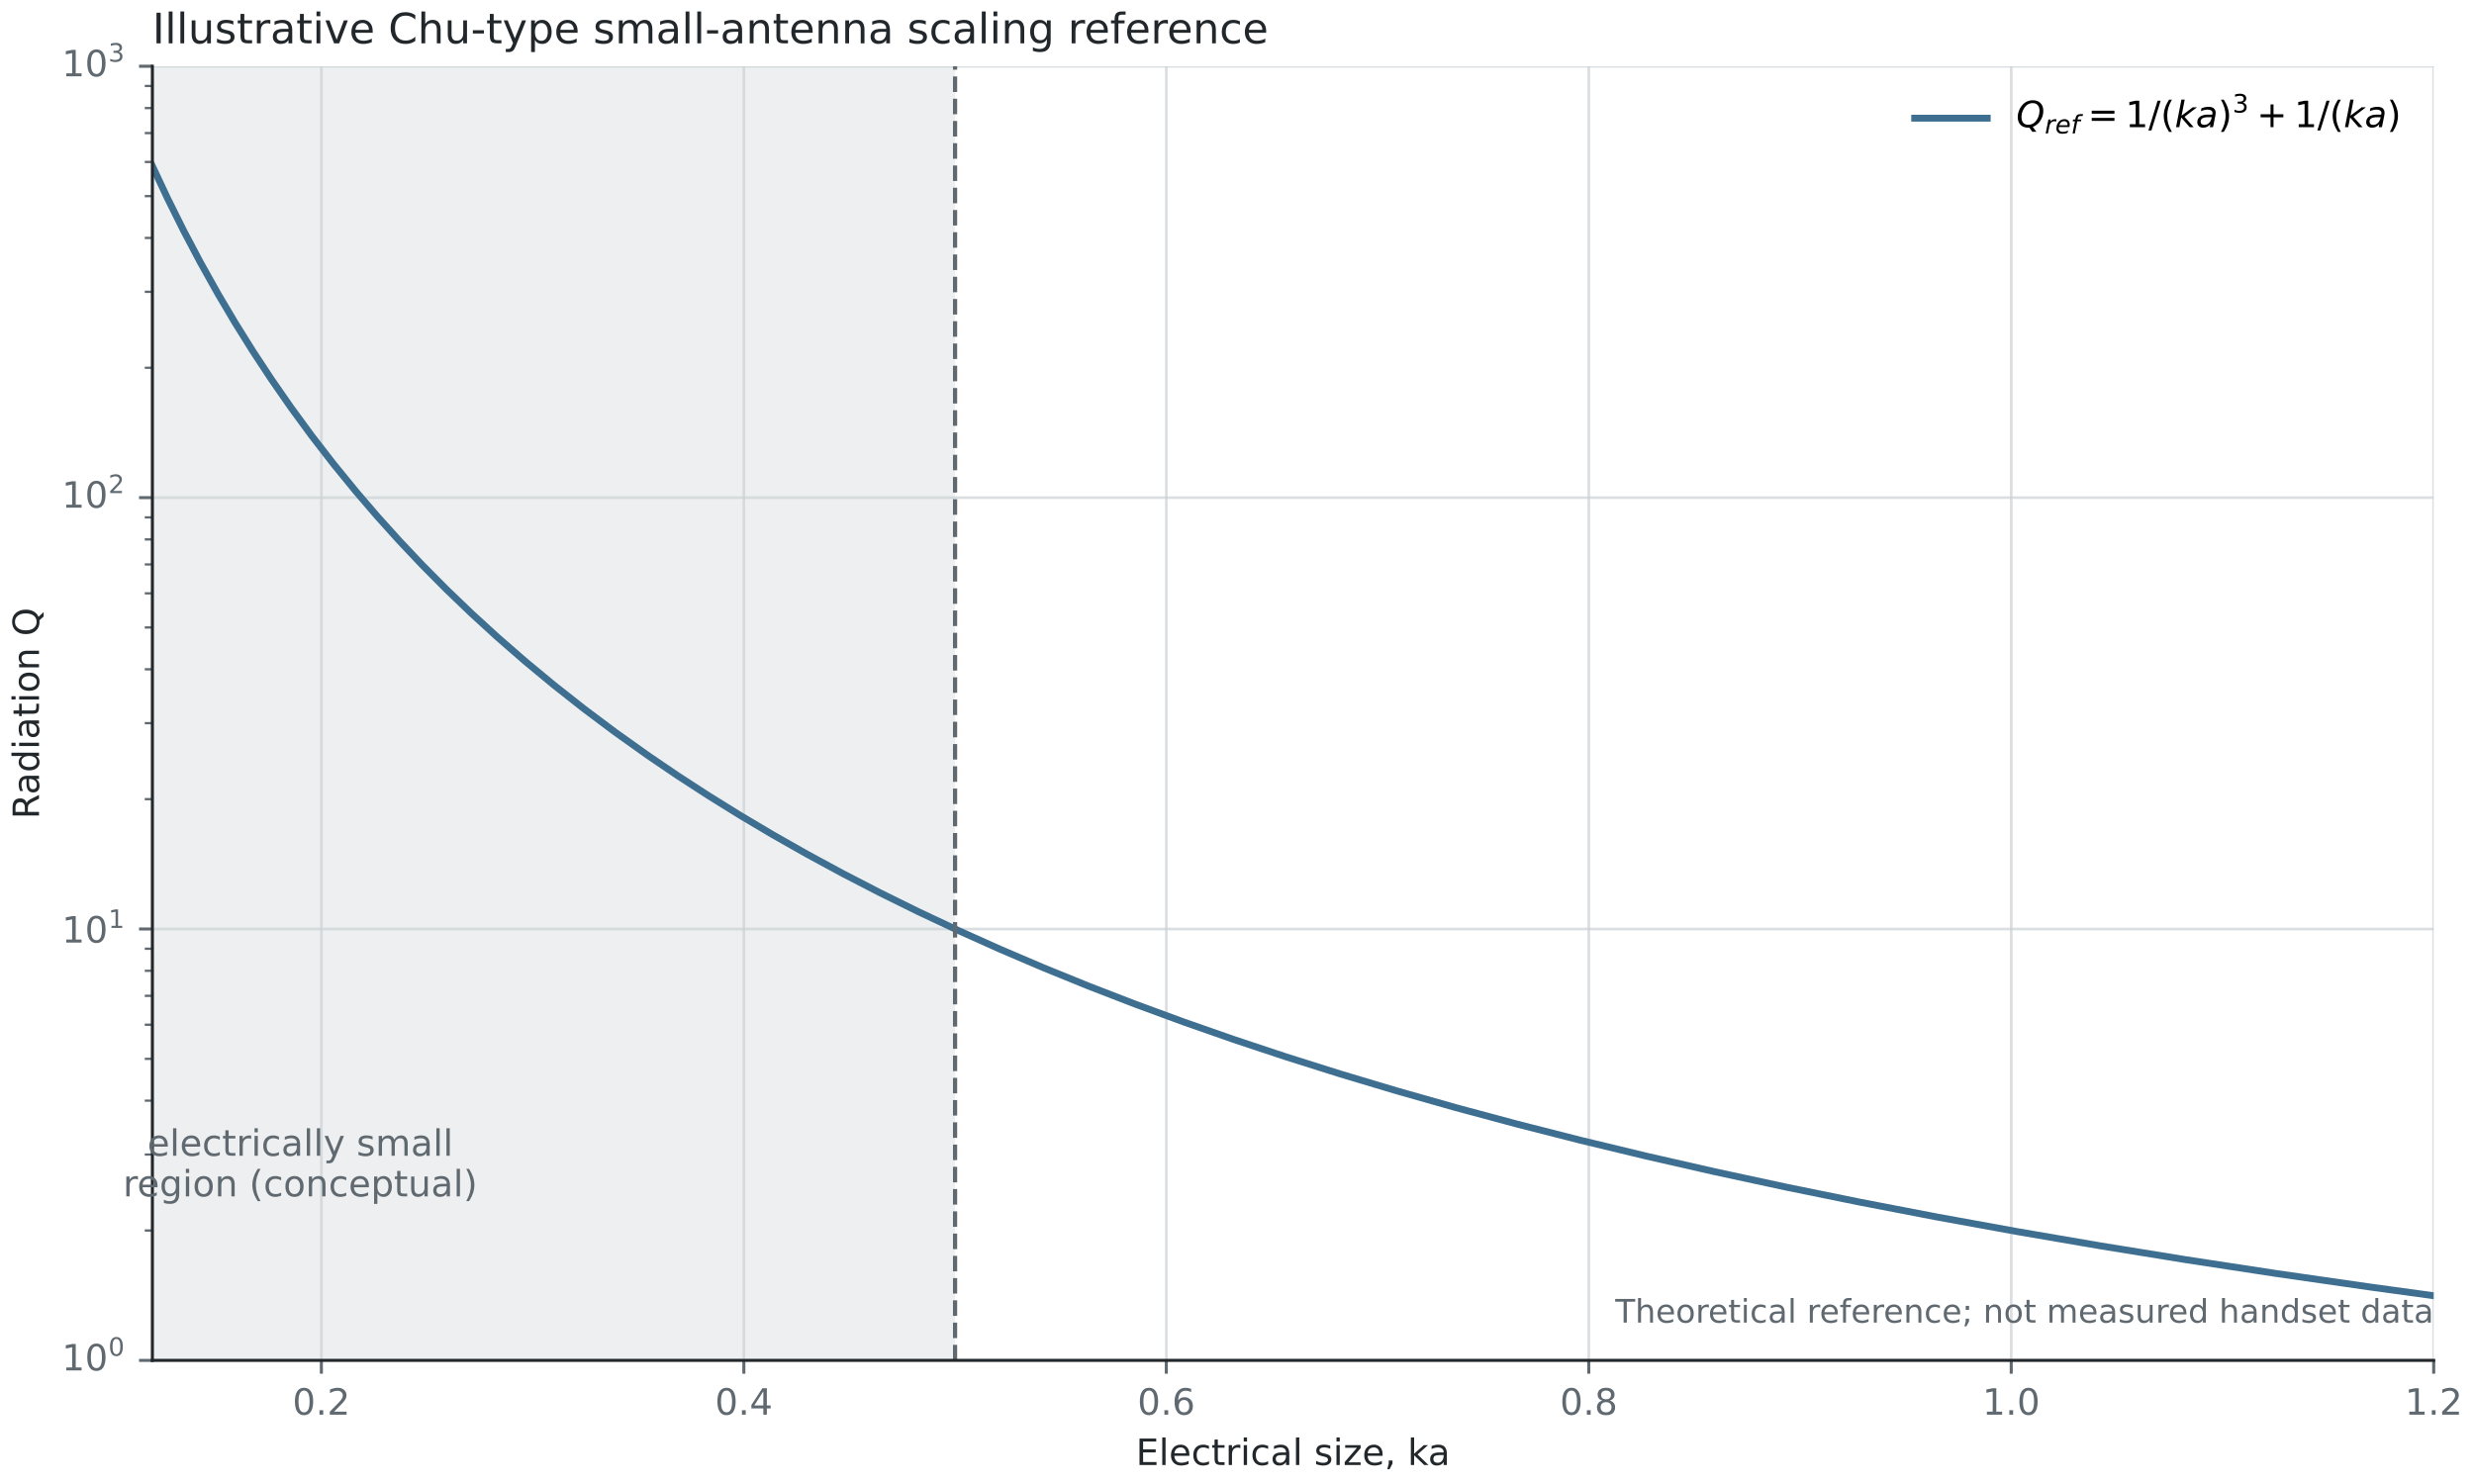
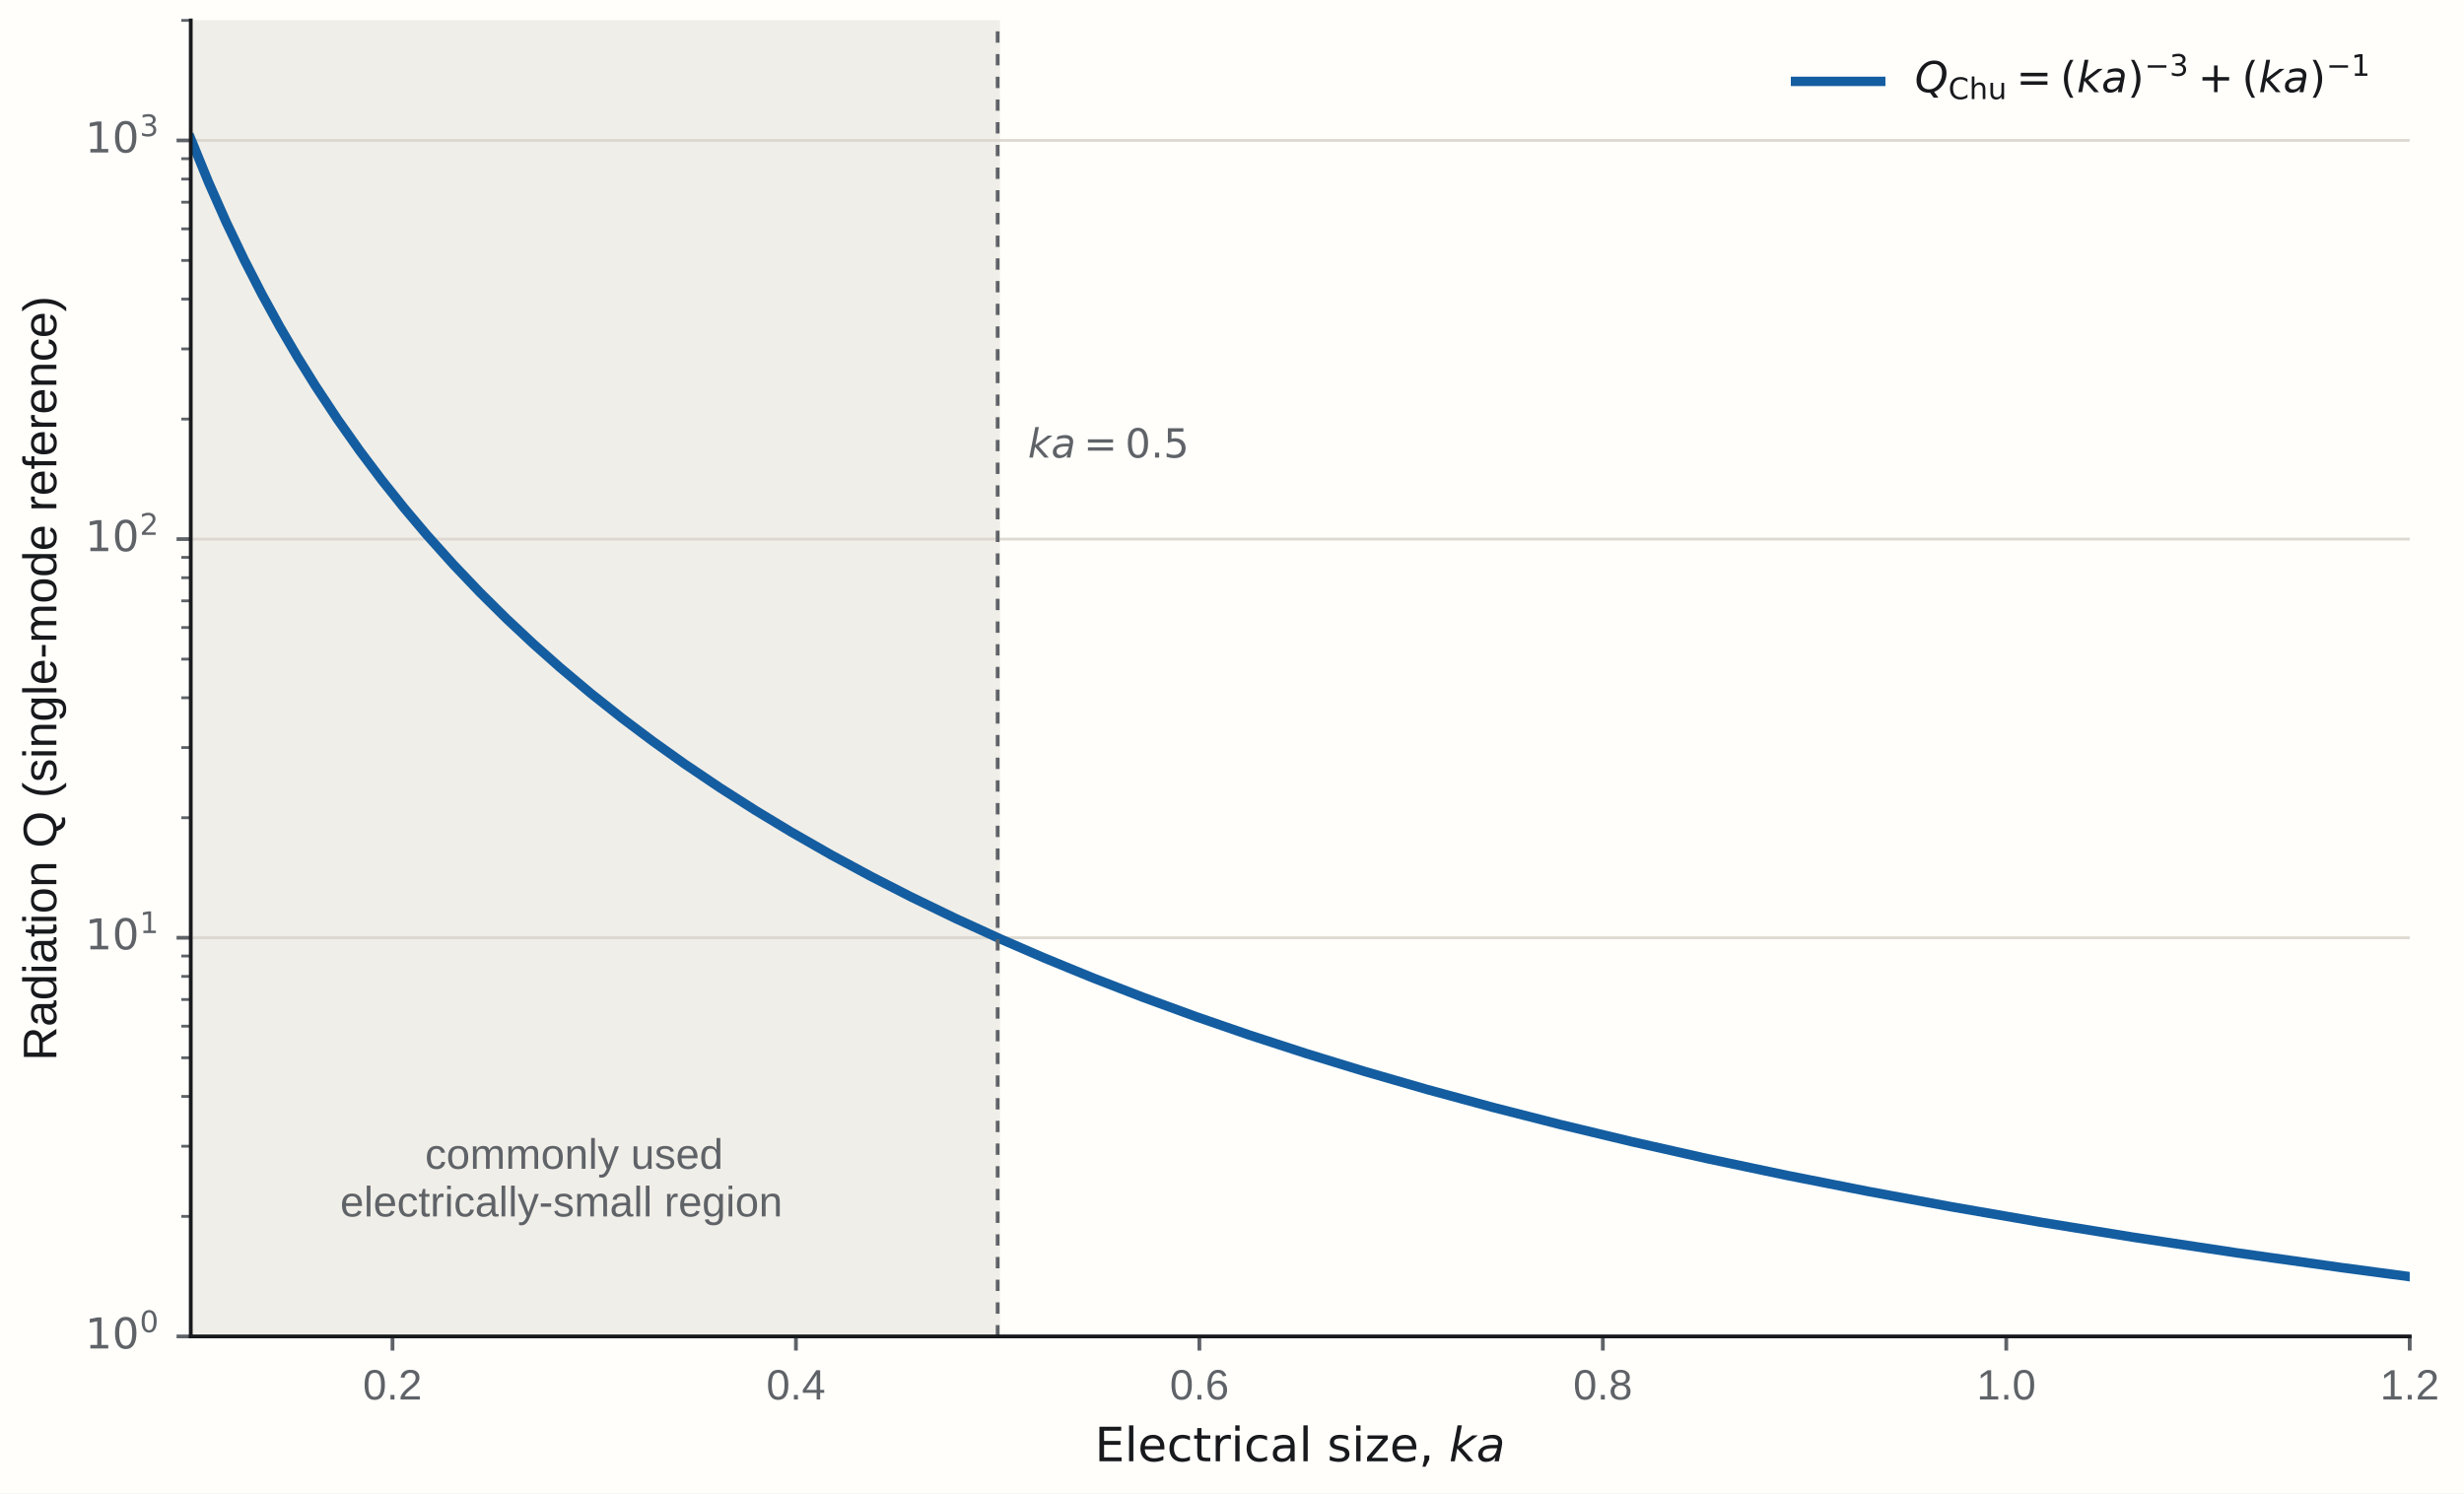
- <svg xmlns="http://www.w3.org/2000/svg" xmlns:xlink="http://www.w3.org/1999/xlink" width="648pt" height="388.8pt" viewBox="0 0 648 388.8" version="1.1">
+ <svg xmlns="http://www.w3.org/2000/svg" xmlns:xlink="http://www.w3.org/1999/xlink" width="521.04pt" height="315.84pt" viewBox="0 0 521.04 315.84" version="1.1">
  <defs>
    <style type="text/css">*{stroke-linejoin: round; stroke-linecap: butt}</style>
  </defs>
  <g id="figure_1">
    <g id="patch_1">
-       <path d="M 0 388.8 L 648 388.8 L 648 0 L 0 0 z " style="fill: #ffffff" />
+       <path d="M 0 315.84  L 521.04 315.84  L 521.04 0  L 0 0  z " style="fill: #fffefb" />
    </g>
    <g id="axes_1">
      <g id="patch_2">
-         <path d="M 39.914 356.411 L 637.446 356.411 L 637.446 17.359 L 39.914 17.359 z " style="fill: #ffffff" />
+         <path d="M 40.338 282.631  L 509.563 282.631  L 509.563 4.32  L 40.338 4.32  z " style="fill: #fffefb" />
+       </g>
+       <g id="patch_3">
+         <path d="M 40.338 282.631  L 210.965 282.631  L 210.965 4.32  L 40.338 4.32  z " clip-path="url(#pd4d4a29320)" style="fill: #f0eee8; stroke: #f0eee8; stroke-linejoin: miter" />
      </g>
      <g id="matplotlib.axis_1">
        <g id="xtick_1">
          <g id="line2d_1">
-             <path d="M 84.176 356.411 L 84.176 17.359 " clip-path="url(#p3c22c654cb)" style="fill: none; stroke: #cbd1d5; stroke-opacity: 0.7; stroke-width: 0.7; stroke-linecap: square" />
-           </g>
+             <defs>
+               <path id="mcc11df5e83" d="M 0 0  L 0 3  " style="stroke: #5f6368; stroke-width: 0.8" />
+             </defs>
+             <g>
+               <use xlink:href="#mcc11df5e83" x="82.995" y="282.631" style="fill: #5f6368; stroke: #5f6368; stroke-width: 0.8" />
+             </g>
+           </g>
+           <g id="text_1">
+             <text style="font-size: 9px; font-family: 'Liberation Sans'; text-anchor: middle; fill: #5f6368" x="82.995" y="295.97" transform="rotate(-0 82.99494 295.9697)">0.2</text>
+           </g>
+         </g>
+         <g id="xtick_2">
          <g id="line2d_2">
-             <defs>
-               <path id="ma0df7c5a9a" d="M 0 0 L 0 3.5 " style="stroke: #606970; stroke-width: 0.8" />
-             </defs>
-             <g>
-               <use xlink:href="#ma0df7c5a9a" x="84.176" y="356.411" style="fill: #606970; stroke: #606970; stroke-width: 0.8" />
-             </g>
-           </g>
-           <g id="text_1">
-             <text style="font-size: 9.5px; font-family: 'DejaVu Sans'; text-anchor: middle; fill: #606970" x="84.176" y="370.63" transform="rotate(-0 84.17604 370.6298)">0.2</text>
-           </g>
-         </g>
-         <g id="xtick_2">
+             <g>
+               <use xlink:href="#mcc11df5e83" x="168.309" y="282.631" style="fill: #5f6368; stroke: #5f6368; stroke-width: 0.8" />
+             </g>
+           </g>
+           <g id="text_2">
+             <text style="font-size: 9px; font-family: 'Liberation Sans'; text-anchor: middle; fill: #5f6368" x="168.309" y="295.97" transform="rotate(-0 168.3086 295.9697)">0.4</text>
+           </g>
+         </g>
+         <g id="xtick_3">
          <g id="line2d_3">
-             <path d="M 194.83 356.411 L 194.83 17.359 " clip-path="url(#p3c22c654cb)" style="fill: none; stroke: #cbd1d5; stroke-opacity: 0.7; stroke-width: 0.7; stroke-linecap: square" />
-           </g>
+             <g>
+               <use xlink:href="#mcc11df5e83" x="253.622" y="282.631" style="fill: #5f6368; stroke: #5f6368; stroke-width: 0.8" />
+             </g>
+           </g>
+           <g id="text_3">
+             <text style="font-size: 9px; font-family: 'Liberation Sans'; text-anchor: middle; fill: #5f6368" x="253.622" y="295.97" transform="rotate(-0 253.6222 295.9697)">0.6</text>
+           </g>
+         </g>
+         <g id="xtick_4">
          <g id="line2d_4">
            <g>
-               <use xlink:href="#ma0df7c5a9a" x="194.83" y="356.411" style="fill: #606970; stroke: #606970; stroke-width: 0.8" />
-             </g>
-           </g>
-           <g id="text_2">
-             <text style="font-size: 9.5px; font-family: 'DejaVu Sans'; text-anchor: middle; fill: #606970" x="194.83" y="370.63" transform="rotate(-0 194.83 370.6298)">0.4</text>
-           </g>
-         </g>
-         <g id="xtick_3">
+               <use xlink:href="#mcc11df5e83" x="338.936" y="282.631" style="fill: #5f6368; stroke: #5f6368; stroke-width: 0.8" />
+             </g>
+           </g>
+           <g id="text_4">
+             <text style="font-size: 9px; font-family: 'Liberation Sans'; text-anchor: middle; fill: #5f6368" x="338.936" y="295.97" transform="rotate(-0 338.9358 295.9697)">0.8</text>
+           </g>
+         </g>
+         <g id="xtick_5">
          <g id="line2d_5">
-             <path d="M 305.484 356.411 L 305.484 17.359 " clip-path="url(#p3c22c654cb)" style="fill: none; stroke: #cbd1d5; stroke-opacity: 0.7; stroke-width: 0.7; stroke-linecap: square" />
-           </g>
+             <g>
+               <use xlink:href="#mcc11df5e83" x="424.249" y="282.631" style="fill: #5f6368; stroke: #5f6368; stroke-width: 0.8" />
+             </g>
+           </g>
+           <g id="text_5">
+             <text style="font-size: 9px; font-family: 'Liberation Sans'; text-anchor: middle; fill: #5f6368" x="424.249" y="295.97" transform="rotate(-0 424.2495 295.9697)">1.0</text>
+           </g>
+         </g>
+         <g id="xtick_6">
          <g id="line2d_6">
            <g>
-               <use xlink:href="#ma0df7c5a9a" x="305.484" y="356.411" style="fill: #606970; stroke: #606970; stroke-width: 0.8" />
-             </g>
-           </g>
-           <g id="text_3">
-             <text style="font-size: 9.5px; font-family: 'DejaVu Sans'; text-anchor: middle; fill: #606970" x="305.484" y="370.63" transform="rotate(-0 305.4839 370.6298)">0.6</text>
-           </g>
-         </g>
-         <g id="xtick_4">
-           <g id="line2d_7">
-             <path d="M 416.138 356.411 L 416.138 17.359 " clip-path="url(#p3c22c654cb)" style="fill: none; stroke: #cbd1d5; stroke-opacity: 0.7; stroke-width: 0.7; stroke-linecap: square" />
-           </g>
-           <g id="line2d_8">
-             <g>
-               <use xlink:href="#ma0df7c5a9a" x="416.138" y="356.411" style="fill: #606970; stroke: #606970; stroke-width: 0.8" />
-             </g>
-           </g>
-           <g id="text_4">
-             <text style="font-size: 9.5px; font-family: 'DejaVu Sans'; text-anchor: middle; fill: #606970" x="416.138" y="370.63" transform="rotate(-0 416.1379 370.6298)">0.8</text>
-           </g>
-         </g>
-         <g id="xtick_5">
-           <g id="line2d_9">
-             <path d="M 526.792 356.411 L 526.792 17.359 " clip-path="url(#p3c22c654cb)" style="fill: none; stroke: #cbd1d5; stroke-opacity: 0.7; stroke-width: 0.7; stroke-linecap: square" />
-           </g>
-           <g id="line2d_10">
-             <g>
-               <use xlink:href="#ma0df7c5a9a" x="526.792" y="356.411" style="fill: #606970; stroke: #606970; stroke-width: 0.8" />
-             </g>
-           </g>
-           <g id="text_5">
-             <text style="font-size: 9.5px; font-family: 'DejaVu Sans'; text-anchor: middle; fill: #606970" x="526.792" y="370.63" transform="rotate(-0 526.7918 370.6298)">1.0</text>
-           </g>
-         </g>
-         <g id="xtick_6">
-           <g id="line2d_11">
-             <path d="M 637.446 356.411 L 637.446 17.359 " clip-path="url(#p3c22c654cb)" style="fill: none; stroke: #cbd1d5; stroke-opacity: 0.7; stroke-width: 0.7; stroke-linecap: square" />
-           </g>
-           <g id="line2d_12">
-             <g>
-               <use xlink:href="#ma0df7c5a9a" x="637.446" y="356.411" style="fill: #606970; stroke: #606970; stroke-width: 0.8" />
+               <use xlink:href="#mcc11df5e83" x="509.563" y="282.631" style="fill: #5f6368; stroke: #5f6368; stroke-width: 0.8" />
            </g>
          </g>
          <g id="text_6">
-             <text style="font-size: 9.5px; font-family: 'DejaVu Sans'; text-anchor: middle; fill: #606970" x="637.446" y="370.63" transform="rotate(-0 637.4458 370.6298)">1.2</text>
+             <text style="font-size: 9px; font-family: 'Liberation Sans'; text-anchor: middle; fill: #5f6368" x="509.563" y="295.97" transform="rotate(-0 509.5631 295.9697)">1.2</text>
          </g>
        </g>
        <g id="text_7">
-           <text style="font-size: 9.5px; font-family: 'DejaVu Sans'; text-anchor: middle; fill: #22272b" x="338.68" y="383.824" transform="rotate(-0 338.6801 383.8241)">Electrical size, ka</text>
+           <g style="fill: #17191c" transform="translate(231.5006 309.4398)">
+             <text>
+               <tspan x="0" y="-0.406" style="font-size: 10px; font-family: 'DejaVu Sans'; fill: #17191c">E</tspan>
+               <tspan x="6.318" y="-0.406" style="font-size: 10px; font-family: 'DejaVu Sans'; fill: #17191c">l</tspan>
+               <tspan x="9.097" y="-0.406" style="font-size: 10px; font-family: 'DejaVu Sans'; fill: #17191c">e</tspan>
+               <tspan x="15.249" y="-0.406" style="font-size: 10px; font-family: 'DejaVu Sans'; fill: #17191c">c</tspan>
+               <tspan x="20.747" y="-0.406" style="font-size: 10px; font-family: 'DejaVu Sans'; fill: #17191c">t</tspan>
+               <tspan x="24.668" y="-0.406" style="font-size: 10px; font-family: 'DejaVu Sans'; fill: #17191c">r</tspan>
+               <tspan x="28.779" y="-0.406" style="font-size: 10px; font-family: 'DejaVu Sans'; fill: #17191c">i</tspan>
+               <tspan x="31.558" y="-0.406" style="font-size: 10px; font-family: 'DejaVu Sans'; fill: #17191c">c</tspan>
+               <tspan x="37.056" y="-0.406" style="font-size: 10px; font-family: 'DejaVu Sans'; fill: #17191c">a</tspan>
+               <tspan x="43.184" y="-0.406" style="font-size: 10px; font-family: 'DejaVu Sans'; fill: #17191c">l</tspan>
+               <tspan x="45.962" y="-0.406" style="font-size: 10px; font-family: 'DejaVu Sans'; fill: #17191c"> </tspan>
+               <tspan x="49.141" y="-0.406" style="font-size: 10px; font-family: 'DejaVu Sans'; fill: #17191c">s</tspan>
+               <tspan x="54.351" y="-0.406" style="font-size: 10px; font-family: 'DejaVu Sans'; fill: #17191c">i</tspan>
+               <tspan x="57.129" y="-0.406" style="font-size: 10px; font-family: 'DejaVu Sans'; fill: #17191c">z</tspan>
+               <tspan x="62.378" y="-0.406" style="font-size: 10px; font-family: 'DejaVu Sans'; fill: #17191c">e</tspan>
+               <tspan x="68.53" y="-0.406" style="font-size: 10px; font-family: 'DejaVu Sans'; fill: #17191c">,</tspan>
+               <tspan x="71.709" y="-0.406" style="font-size: 10px; font-family: 'DejaVu Sans'; fill: #17191c"> </tspan>
+               <tspan x="74.888" y="-0.406" style="font-style: oblique; font-size: 10px; font-family: 'DejaVu Sans'; fill: #17191c">k</tspan>
+               <tspan x="80.679" y="-0.406" style="font-style: oblique; font-size: 10px; font-family: 'DejaVu Sans'; fill: #17191c">a</tspan>
+             </text>
+           </g>
        </g>
      </g>
      <g id="matplotlib.axis_2">
        <g id="ytick_1">
+           <g id="line2d_7">
+             <path d="M 40.338 282.631  L 509.563 282.631  " clip-path="url(#pd4d4a29320)" style="fill: none; stroke: #d8d4cb; stroke-opacity: 0.85; stroke-width: 0.6; stroke-linecap: square" />
+           </g>
+           <g id="line2d_8">
+             <defs>
+               <path id="m51b1884e38" d="M 0 0  L -3 0  " style="stroke: #5f6368; stroke-width: 0.8" />
+             </defs>
+             <g>
+               <use xlink:href="#m51b1884e38" x="40.338" y="282.631" style="fill: #5f6368; stroke: #5f6368; stroke-width: 0.8" />
+             </g>
+           </g>
+           <g id="text_8">
+             <g style="fill: #5f6368" transform="translate(17.99813 286.0504)">
+               <text>
+                 <tspan x="0" y="-0.873" style="font-size: 9px; font-family: 'DejaVu Sans'; fill: #5f6368">1</tspan>
+                 <tspan x="5.726" y="-0.873" style="font-size: 9px; font-family: 'DejaVu Sans'; fill: #5f6368">0</tspan>
+                 <tspan x="11.538" y="-4.319" style="font-size: 6.3px; font-family: 'DejaVu Sans'; fill: #5f6368">0</tspan>
+               </text>
+             </g>
+           </g>
+         </g>
+         <g id="ytick_2">
+           <g id="line2d_9">
+             <path d="M 40.338 198.321  L 509.563 198.321  " clip-path="url(#pd4d4a29320)" style="fill: none; stroke: #d8d4cb; stroke-opacity: 0.85; stroke-width: 0.6; stroke-linecap: square" />
+           </g>
+           <g id="line2d_10">
+             <g>
+               <use xlink:href="#m51b1884e38" x="40.338" y="198.321" style="fill: #5f6368; stroke: #5f6368; stroke-width: 0.8" />
+             </g>
+           </g>
+           <g id="text_9">
+             <g style="fill: #5f6368" transform="translate(17.99813 201.74)">
+               <text>
+                 <tspan x="0" y="-0.961" style="font-size: 9px; font-family: 'DejaVu Sans'; fill: #5f6368">1</tspan>
+                 <tspan x="5.726" y="-0.961" style="font-size: 9px; font-family: 'DejaVu Sans'; fill: #5f6368">0</tspan>
+                 <tspan x="11.538" y="-4.406" style="font-size: 6.3px; font-family: 'DejaVu Sans'; fill: #5f6368">1</tspan>
+               </text>
+             </g>
+           </g>
+         </g>
+         <g id="ytick_3">
+           <g id="line2d_11">
+             <path d="M 40.338 114.01  L 509.563 114.01  " clip-path="url(#pd4d4a29320)" style="fill: none; stroke: #d8d4cb; stroke-opacity: 0.85; stroke-width: 0.6; stroke-linecap: square" />
+           </g>
+           <g id="line2d_12">
+             <g>
+               <use xlink:href="#m51b1884e38" x="40.338" y="114.01" style="fill: #5f6368; stroke: #5f6368; stroke-width: 0.8" />
+             </g>
+           </g>
+           <g id="text_10">
+             <g style="fill: #5f6368" transform="translate(17.99813 117.4296)">
+               <text>
+                 <tspan x="0" y="-0.873" style="font-size: 9px; font-family: 'DejaVu Sans'; fill: #5f6368">1</tspan>
+                 <tspan x="5.726" y="-0.873" style="font-size: 9px; font-family: 'DejaVu Sans'; fill: #5f6368">0</tspan>
+                 <tspan x="11.538" y="-4.319" style="font-size: 6.3px; font-family: 'DejaVu Sans'; fill: #5f6368">2</tspan>
+               </text>
+             </g>
+           </g>
+         </g>
+         <g id="ytick_4">
          <g id="line2d_13">
-             <path d="M 39.914 356.411 L 637.446 356.411 " clip-path="url(#p3c22c654cb)" style="fill: none; stroke: #cbd1d5; stroke-opacity: 0.7; stroke-width: 0.7; stroke-linecap: square" />
+             <path d="M 40.338 29.7  L 509.563 29.7  " clip-path="url(#pd4d4a29320)" style="fill: none; stroke: #d8d4cb; stroke-opacity: 0.85; stroke-width: 0.6; stroke-linecap: square" />
          </g>
          <g id="line2d_14">
+             <g>
+               <use xlink:href="#m51b1884e38" x="40.338" y="29.7" style="fill: #5f6368; stroke: #5f6368; stroke-width: 0.8" />
+             </g>
+           </g>
+           <g id="text_11">
+             <g style="fill: #5f6368" transform="translate(17.99813 33.11925)">
+               <text>
+                 <tspan x="0" y="-0.873" style="font-size: 9px; font-family: 'DejaVu Sans'; fill: #5f6368">1</tspan>
+                 <tspan x="5.726" y="-0.873" style="font-size: 9px; font-family: 'DejaVu Sans'; fill: #5f6368">0</tspan>
+                 <tspan x="11.538" y="-4.319" style="font-size: 6.3px; font-family: 'DejaVu Sans'; fill: #5f6368">3</tspan>
+               </text>
+             </g>
+           </g>
+         </g>
+         <g id="ytick_5">
+           <g id="line2d_15">
            <defs>
-               <path id="mfcaba5eb03" d="M 0 0 L -3.5 0 " style="stroke: #606970; stroke-width: 0.8" />
+               <path id="m2a9b80e5f8" d="M 0 0  L -2 0  " style="stroke: #5f6368; stroke-width: 0.6" />
            </defs>
            <g>
-               <use xlink:href="#mfcaba5eb03" x="39.914" y="356.411" style="fill: #606970; stroke: #606970; stroke-width: 0.8" />
-             </g>
-           </g>
-           <g id="text_8">
-             <g style="fill: #606970" transform="translate(16.19446 360.0206)">
-               <text>
-                 <tspan x="0" y="-0.977" style="font-size: 9.5px; font-family: 'DejaVu Sans'; fill: #606970">1</tspan>
-                 <tspan x="6.044" y="-0.977" style="font-size: 9.5px; font-family: 'DejaVu Sans'; fill: #606970">0</tspan>
-                 <tspan x="12.184" y="-4.805" style="font-size: 6.65px; font-family: 'DejaVu Sans'; fill: #606970">0</tspan>
-               </text>
-             </g>
-           </g>
-         </g>
-         <g id="ytick_2">
-           <g id="line2d_15">
-             <path d="M 39.914 243.394 L 637.446 243.394 " clip-path="url(#p3c22c654cb)" style="fill: none; stroke: #cbd1d5; stroke-opacity: 0.7; stroke-width: 0.7; stroke-linecap: square" />
-           </g>
+               <use xlink:href="#m2a9b80e5f8" x="40.338" y="257.251" style="fill: #5f6368; stroke: #5f6368; stroke-width: 0.6" />
+             </g>
+           </g>
+         </g>
+         <g id="ytick_6">
          <g id="line2d_16">
            <g>
-               <use xlink:href="#mfcaba5eb03" x="39.914" y="243.394" style="fill: #606970; stroke: #606970; stroke-width: 0.8" />
-             </g>
-           </g>
-           <g id="text_9">
-             <g style="fill: #606970" transform="translate(16.19446 247.003)">
-               <text>
-                 <tspan x="0" y="-0.064" style="font-size: 9.5px; font-family: 'DejaVu Sans'; fill: #606970">1</tspan>
-                 <tspan x="6.044" y="-0.064" style="font-size: 9.5px; font-family: 'DejaVu Sans'; fill: #606970">0</tspan>
-                 <tspan x="12.184" y="-3.892" style="font-size: 6.65px; font-family: 'DejaVu Sans'; fill: #606970">1</tspan>
-               </text>
-             </g>
-           </g>
-         </g>
-         <g id="ytick_3">
+               <use xlink:href="#m2a9b80e5f8" x="40.338" y="242.405" style="fill: #5f6368; stroke: #5f6368; stroke-width: 0.6" />
+             </g>
+           </g>
+         </g>
+         <g id="ytick_7">
          <g id="line2d_17">
-             <path d="M 39.914 130.376 L 637.446 130.376 " clip-path="url(#p3c22c654cb)" style="fill: none; stroke: #cbd1d5; stroke-opacity: 0.7; stroke-width: 0.7; stroke-linecap: square" />
-           </g>
+             <g>
+               <use xlink:href="#m2a9b80e5f8" x="40.338" y="231.871" style="fill: #5f6368; stroke: #5f6368; stroke-width: 0.6" />
+             </g>
+           </g>
+         </g>
+         <g id="ytick_8">
          <g id="line2d_18">
            <g>
-               <use xlink:href="#mfcaba5eb03" x="39.914" y="130.376" style="fill: #606970; stroke: #606970; stroke-width: 0.8" />
-             </g>
-           </g>
-           <g id="text_10">
-             <g style="fill: #606970" transform="translate(16.19446 133.9854)">
-               <text>
-                 <tspan x="0" y="-0.977" style="font-size: 9.5px; font-family: 'DejaVu Sans'; fill: #606970">1</tspan>
-                 <tspan x="6.044" y="-0.977" style="font-size: 9.5px; font-family: 'DejaVu Sans'; fill: #606970">0</tspan>
-                 <tspan x="12.184" y="-4.805" style="font-size: 6.65px; font-family: 'DejaVu Sans'; fill: #606970">2</tspan>
-               </text>
-             </g>
-           </g>
-         </g>
-         <g id="ytick_4">
+               <use xlink:href="#m2a9b80e5f8" x="40.338" y="223.701" style="fill: #5f6368; stroke: #5f6368; stroke-width: 0.6" />
+             </g>
+           </g>
+         </g>
+         <g id="ytick_9">
          <g id="line2d_19">
-             <path d="M 39.914 17.359 L 637.446 17.359 " clip-path="url(#p3c22c654cb)" style="fill: none; stroke: #cbd1d5; stroke-opacity: 0.7; stroke-width: 0.7; stroke-linecap: square" />
-           </g>
+             <g>
+               <use xlink:href="#m2a9b80e5f8" x="40.338" y="217.025" style="fill: #5f6368; stroke: #5f6368; stroke-width: 0.6" />
+             </g>
+           </g>
+         </g>
+         <g id="ytick_10">
          <g id="line2d_20">
            <g>
-               <use xlink:href="#mfcaba5eb03" x="39.914" y="17.359" style="fill: #606970; stroke: #606970; stroke-width: 0.8" />
-             </g>
-           </g>
-           <g id="text_11">
-             <g style="fill: #606970" transform="translate(16.19446 20.96778)">
-               <text>
-                 <tspan x="0" y="-0.977" style="font-size: 9.5px; font-family: 'DejaVu Sans'; fill: #606970">1</tspan>
-                 <tspan x="6.044" y="-0.977" style="font-size: 9.5px; font-family: 'DejaVu Sans'; fill: #606970">0</tspan>
-                 <tspan x="12.184" y="-4.805" style="font-size: 6.65px; font-family: 'DejaVu Sans'; fill: #606970">3</tspan>
-               </text>
-             </g>
-           </g>
-         </g>
-         <g id="ytick_5">
+               <use xlink:href="#m2a9b80e5f8" x="40.338" y="211.381" style="fill: #5f6368; stroke: #5f6368; stroke-width: 0.6" />
+             </g>
+           </g>
+         </g>
+         <g id="ytick_11">
          <g id="line2d_21">
-             <defs>
-               <path id="m20329ce3ac" d="M 0 0 L -2 0 " style="stroke: #606970; stroke-width: 0.6" />
-             </defs>
-             <g>
-               <use xlink:href="#m20329ce3ac" x="39.914" y="322.39" style="fill: #606970; stroke: #606970; stroke-width: 0.6" />
-             </g>
-           </g>
-         </g>
-         <g id="ytick_6">
+             <g>
+               <use xlink:href="#m2a9b80e5f8" x="40.338" y="206.491" style="fill: #5f6368; stroke: #5f6368; stroke-width: 0.6" />
+             </g>
+           </g>
+         </g>
+         <g id="ytick_12">
          <g id="line2d_22">
            <g>
-               <use xlink:href="#m20329ce3ac" x="39.914" y="302.488" style="fill: #606970; stroke: #606970; stroke-width: 0.6" />
-             </g>
-           </g>
-         </g>
-         <g id="ytick_7">
+               <use xlink:href="#m2a9b80e5f8" x="40.338" y="202.179" style="fill: #5f6368; stroke: #5f6368; stroke-width: 0.6" />
+             </g>
+           </g>
+         </g>
+         <g id="ytick_13">
          <g id="line2d_23">
            <g>
-               <use xlink:href="#m20329ce3ac" x="39.914" y="288.368" style="fill: #606970; stroke: #606970; stroke-width: 0.6" />
-             </g>
-           </g>
-         </g>
-         <g id="ytick_8">
+               <use xlink:href="#m2a9b80e5f8" x="40.338" y="172.941" style="fill: #5f6368; stroke: #5f6368; stroke-width: 0.6" />
+             </g>
+           </g>
+         </g>
+         <g id="ytick_14">
          <g id="line2d_24">
            <g>
-               <use xlink:href="#m20329ce3ac" x="39.914" y="277.415" style="fill: #606970; stroke: #606970; stroke-width: 0.6" />
-             </g>
-           </g>
-         </g>
-         <g id="ytick_9">
+               <use xlink:href="#m2a9b80e5f8" x="40.338" y="158.094" style="fill: #5f6368; stroke: #5f6368; stroke-width: 0.6" />
+             </g>
+           </g>
+         </g>
+         <g id="ytick_15">
          <g id="line2d_25">
            <g>
-               <use xlink:href="#m20329ce3ac" x="39.914" y="268.467" style="fill: #606970; stroke: #606970; stroke-width: 0.6" />
-             </g>
-           </g>
-         </g>
-         <g id="ytick_10">
+               <use xlink:href="#m2a9b80e5f8" x="40.338" y="147.561" style="fill: #5f6368; stroke: #5f6368; stroke-width: 0.6" />
+             </g>
+           </g>
+         </g>
+         <g id="ytick_16">
          <g id="line2d_26">
            <g>
-               <use xlink:href="#m20329ce3ac" x="39.914" y="260.9" style="fill: #606970; stroke: #606970; stroke-width: 0.6" />
-             </g>
-           </g>
-         </g>
-         <g id="ytick_11">
+               <use xlink:href="#m2a9b80e5f8" x="40.338" y="139.39" style="fill: #5f6368; stroke: #5f6368; stroke-width: 0.6" />
+             </g>
+           </g>
+         </g>
+         <g id="ytick_17">
          <g id="line2d_27">
            <g>
-               <use xlink:href="#m20329ce3ac" x="39.914" y="254.346" style="fill: #606970; stroke: #606970; stroke-width: 0.6" />
-             </g>
-           </g>
-         </g>
-         <g id="ytick_12">
+               <use xlink:href="#m2a9b80e5f8" x="40.338" y="132.714" style="fill: #5f6368; stroke: #5f6368; stroke-width: 0.6" />
+             </g>
+           </g>
+         </g>
+         <g id="ytick_18">
          <g id="line2d_28">
            <g>
-               <use xlink:href="#m20329ce3ac" x="39.914" y="248.565" style="fill: #606970; stroke: #606970; stroke-width: 0.6" />
-             </g>
-           </g>
-         </g>
-         <g id="ytick_13">
+               <use xlink:href="#m2a9b80e5f8" x="40.338" y="127.07" style="fill: #5f6368; stroke: #5f6368; stroke-width: 0.6" />
+             </g>
+           </g>
+         </g>
+         <g id="ytick_19">
          <g id="line2d_29">
            <g>
-               <use xlink:href="#m20329ce3ac" x="39.914" y="209.372" style="fill: #606970; stroke: #606970; stroke-width: 0.6" />
-             </g>
-           </g>
-         </g>
-         <g id="ytick_14">
+               <use xlink:href="#m2a9b80e5f8" x="40.338" y="122.181" style="fill: #5f6368; stroke: #5f6368; stroke-width: 0.6" />
+             </g>
+           </g>
+         </g>
+         <g id="ytick_20">
          <g id="line2d_30">
            <g>
-               <use xlink:href="#m20329ce3ac" x="39.914" y="189.471" style="fill: #606970; stroke: #606970; stroke-width: 0.6" />
-             </g>
-           </g>
-         </g>
-         <g id="ytick_15">
+               <use xlink:href="#m2a9b80e5f8" x="40.338" y="117.868" style="fill: #5f6368; stroke: #5f6368; stroke-width: 0.6" />
+             </g>
+           </g>
+         </g>
+         <g id="ytick_21">
          <g id="line2d_31">
            <g>
-               <use xlink:href="#m20329ce3ac" x="39.914" y="175.35" style="fill: #606970; stroke: #606970; stroke-width: 0.6" />
-             </g>
-           </g>
-         </g>
-         <g id="ytick_16">
+               <use xlink:href="#m2a9b80e5f8" x="40.338" y="88.63" style="fill: #5f6368; stroke: #5f6368; stroke-width: 0.6" />
+             </g>
+           </g>
+         </g>
+         <g id="ytick_22">
          <g id="line2d_32">
            <g>
-               <use xlink:href="#m20329ce3ac" x="39.914" y="164.398" style="fill: #606970; stroke: #606970; stroke-width: 0.6" />
-             </g>
-           </g>
-         </g>
-         <g id="ytick_17">
+               <use xlink:href="#m2a9b80e5f8" x="40.338" y="73.784" style="fill: #5f6368; stroke: #5f6368; stroke-width: 0.6" />
+             </g>
+           </g>
+         </g>
+         <g id="ytick_23">
          <g id="line2d_33">
            <g>
-               <use xlink:href="#m20329ce3ac" x="39.914" y="155.449" style="fill: #606970; stroke: #606970; stroke-width: 0.6" />
-             </g>
-           </g>
-         </g>
-         <g id="ytick_18">
+               <use xlink:href="#m2a9b80e5f8" x="40.338" y="63.25" style="fill: #5f6368; stroke: #5f6368; stroke-width: 0.6" />
+             </g>
+           </g>
+         </g>
+         <g id="ytick_24">
          <g id="line2d_34">
            <g>
-               <use xlink:href="#m20329ce3ac" x="39.914" y="147.883" style="fill: #606970; stroke: #606970; stroke-width: 0.6" />
-             </g>
-           </g>
-         </g>
-         <g id="ytick_19">
+               <use xlink:href="#m2a9b80e5f8" x="40.338" y="55.08" style="fill: #5f6368; stroke: #5f6368; stroke-width: 0.6" />
+             </g>
+           </g>
+         </g>
+         <g id="ytick_25">
          <g id="line2d_35">
            <g>
-               <use xlink:href="#m20329ce3ac" x="39.914" y="141.329" style="fill: #606970; stroke: #606970; stroke-width: 0.6" />
-             </g>
-           </g>
-         </g>
-         <g id="ytick_20">
+               <use xlink:href="#m2a9b80e5f8" x="40.338" y="48.404" style="fill: #5f6368; stroke: #5f6368; stroke-width: 0.6" />
+             </g>
+           </g>
+         </g>
+         <g id="ytick_26">
          <g id="line2d_36">
            <g>
-               <use xlink:href="#m20329ce3ac" x="39.914" y="135.548" style="fill: #606970; stroke: #606970; stroke-width: 0.6" />
-             </g>
-           </g>
-         </g>
-         <g id="ytick_21">
+               <use xlink:href="#m2a9b80e5f8" x="40.338" y="42.76" style="fill: #5f6368; stroke: #5f6368; stroke-width: 0.6" />
+             </g>
+           </g>
+         </g>
+         <g id="ytick_27">
          <g id="line2d_37">
            <g>
-               <use xlink:href="#m20329ce3ac" x="39.914" y="96.354" style="fill: #606970; stroke: #606970; stroke-width: 0.6" />
-             </g>
-           </g>
-         </g>
-         <g id="ytick_22">
+               <use xlink:href="#m2a9b80e5f8" x="40.338" y="37.87" style="fill: #5f6368; stroke: #5f6368; stroke-width: 0.6" />
+             </g>
+           </g>
+         </g>
+         <g id="ytick_28">
          <g id="line2d_38">
            <g>
-               <use xlink:href="#m20329ce3ac" x="39.914" y="76.453" style="fill: #606970; stroke: #606970; stroke-width: 0.6" />
-             </g>
-           </g>
-         </g>
-         <g id="ytick_23">
+               <use xlink:href="#m2a9b80e5f8" x="40.338" y="33.558" style="fill: #5f6368; stroke: #5f6368; stroke-width: 0.6" />
+             </g>
+           </g>
+         </g>
+         <g id="ytick_29">
          <g id="line2d_39">
            <g>
-               <use xlink:href="#m20329ce3ac" x="39.914" y="62.333" style="fill: #606970; stroke: #606970; stroke-width: 0.6" />
-             </g>
-           </g>
-         </g>
-         <g id="ytick_24">
-           <g id="line2d_40">
-             <g>
-               <use xlink:href="#m20329ce3ac" x="39.914" y="51.38" style="fill: #606970; stroke: #606970; stroke-width: 0.6" />
-             </g>
-           </g>
-         </g>
-         <g id="ytick_25">
-           <g id="line2d_41">
-             <g>
-               <use xlink:href="#m20329ce3ac" x="39.914" y="42.431" style="fill: #606970; stroke: #606970; stroke-width: 0.6" />
-             </g>
-           </g>
-         </g>
-         <g id="ytick_26">
-           <g id="line2d_42">
-             <g>
-               <use xlink:href="#m20329ce3ac" x="39.914" y="34.865" style="fill: #606970; stroke: #606970; stroke-width: 0.6" />
-             </g>
-           </g>
-         </g>
-         <g id="ytick_27">
-           <g id="line2d_43">
-             <g>
-               <use xlink:href="#m20329ce3ac" x="39.914" y="28.311" style="fill: #606970; stroke: #606970; stroke-width: 0.6" />
-             </g>
-           </g>
-         </g>
-         <g id="ytick_28">
-           <g id="line2d_44">
-             <g>
-               <use xlink:href="#m20329ce3ac" x="39.914" y="22.53" style="fill: #606970; stroke: #606970; stroke-width: 0.6" />
+               <use xlink:href="#m2a9b80e5f8" x="40.338" y="4.32" style="fill: #5f6368; stroke: #5f6368; stroke-width: 0.6" />
            </g>
          </g>
        </g>
        <g id="text_12">
-           <text style="font-size: 9.5px; font-family: 'DejaVu Sans'; text-anchor: middle; fill: #22272b" x="10.219" y="186.885" transform="rotate(-90 10.21876 186.8849)">Radiation Q</text>
-         </g>
-       </g>
-       <g id="patch_3">
-         <path d="M 39.914 356.411 L 250.157 356.411 L 250.157 17.359 L 39.914 17.359 z " clip-path="url(#p3c22c654cb)" style="fill: #cbd1d5; opacity: 0.35" />
-       </g>
-       <g id="line2d_45">
-         <path d="M 39.914 43.503 L 43.86 51.918 L 48.039 60.323 L 52.468 68.716 L 57.159 77.096 L 61.562 84.533 L 66.198 91.958 L 71.077 99.369 L 76.213 106.764 L 81.62 114.144 L 87.311 121.504 L 93.302 128.845 L 98.803 135.25 L 104.556 141.637 L 110.573 148.004 L 116.866 154.349 L 123.449 160.671 L 130.333 166.967 L 137.534 173.237 L 145.066 179.477 L 152.943 185.685 L 161.182 191.859 L 169.799 197.997 L 177.5 203.226 L 185.503 208.425 L 193.82 213.592 L 202.463 218.724 L 211.445 223.82 L 220.779 228.877 L 230.48 233.894 L 240.561 238.869 L 251.038 243.799 L 261.926 248.683 L 273.241 253.518 L 285 258.301 L 297.22 263.032 L 309.92 267.707 L 323.118 272.325 L 336.834 276.884 L 351.088 281.381 L 365.901 285.816 L 381.296 290.186 L 397.294 294.489 L 413.92 298.725 L 431.198 302.891 L 449.154 306.988 L 467.815 311.014 L 487.208 314.967 L 507.362 318.849 L 528.306 322.658 L 550.072 326.394 L 572.692 330.058 L 596.199 333.649 L 620.629 337.169 L 637.446 339.476 L 637.446 339.476 " clip-path="url(#p3c22c654cb)" style="fill: none; stroke: #3e6f91; stroke-width: 1.8; stroke-linecap: square" />
-       </g>
-       <g id="line2d_46">
-         <path d="M 250.157 356.411 L 250.157 17.359 " clip-path="url(#p3c22c654cb)" style="fill: none; stroke-dasharray: 4.07,1.76; stroke-dashoffset: 0; stroke: #606970; stroke-width: 1.1" />
+           <text style="font-size: 10px; font-family: 'Liberation Sans'; text-anchor: middle; fill: #17191c" x="11.918" y="143.476" transform="rotate(-90 11.91844 143.4755)">Radiation Q (single-mode reference)</text>
+         </g>
+       </g>
+       <g id="line2d_40">
+         <path d="M 40.338 29.336  L 44.099 38.551  L 47.861 47.038  L 51.622 54.9  L 55.383 62.221  L 59.145 69.07  L 62.906 75.5  L 66.667 81.56  L 71.369 88.671  L 76.071 95.326  L 80.772 101.577  L 85.474 107.467  L 90.176 113.035  L 95.818 119.332  L 101.46 125.256  L 107.102 130.843  L 112.744 136.128  L 118.386 141.137  L 124.968 146.667  L 131.55 151.889  L 138.133 156.832  L 144.715 161.522  L 152.237 166.597  L 159.76 171.396  L 167.283 175.943  L 175.746 180.785  L 184.209 185.36  L 192.672 189.693  L 202.075 194.246  L 211.478 198.549  L 220.882 202.622  L 231.225 206.86  L 241.569 210.863  L 252.853 214.987  L 264.137 218.879  L 276.361 222.854  L 288.585 226.6  L 301.75 230.402  L 315.855 234.23  L 329.96 237.827  L 345.005 241.433  L 360.991 245.027  L 377.917 248.589  L 394.843 251.927  L 412.709 255.229  L 431.516 258.483  L 451.263 261.679  L 472.89 264.946  L 495.458 268.122  L 509.563 269.998  L 509.563 269.998  " clip-path="url(#pd4d4a29320)" style="fill: none; stroke: #145da0; stroke-width: 2; stroke-linecap: square" />
+       </g>
+       <g id="line2d_41">
+         <path d="M 210.965 282.631  L 210.965 4.32  " clip-path="url(#pd4d4a29320)" style="fill: none; stroke-dasharray: 2.4,2.4; stroke-dashoffset: 0; stroke: #5f6368; stroke-width: 0.8" />
      </g>
      <g id="patch_4">
-         <path d="M 39.914 356.411 L 39.914 17.359 " style="fill: none; stroke: #22272b; stroke-width: 0.8; stroke-linejoin: miter; stroke-linecap: square" />
+         <path d="M 40.338 282.631  L 40.338 4.32  " style="fill: none; stroke: #17191c; stroke-width: 0.8; stroke-linejoin: miter; stroke-linecap: square" />
      </g>
      <g id="patch_5">
-         <path d="M 39.914 356.411 L 637.446 356.411 " style="fill: none; stroke: #22272b; stroke-width: 0.8; stroke-linejoin: miter; stroke-linecap: square" />
+         <path d="M 40.338 282.631  L 509.563 282.631  " style="fill: none; stroke: #17191c; stroke-width: 0.8; stroke-linejoin: miter; stroke-linecap: square" />
      </g>
      <g id="text_13">
-         <text style="font-size: 9.5px; font-family: 'DejaVu Sans'; fill: #606970" transform="translate(38.59787 302.8028)">electrically small</text>
-         <text style="font-size: 9.5px; font-family: 'DejaVu Sans'; fill: #606970" transform="translate(32.22545 313.4408)">region (conceptual)</text>
+         <text style="font-size: 9px; font-family: 'Liberation Sans'; fill: #5f6368" transform="translate(89.8866 247.1795)">commonly used</text>
+         <text style="font-size: 9px; font-family: 'Liberation Sans'; fill: #5f6368" transform="translate(71.93934 257.2575)">electrically-small region</text>
      </g>
      <g id="text_14">
-         <text style="font-size: 8.5px; font-family: 'DejaVu Sans'; text-anchor: end; fill: #606970" x="637.446" y="346.52" transform="rotate(-0 637.4458 346.5197)">Theoretical reference; not measured handset data</text>
-       </g>
-       <g id="text_15">
-         <text style="font-size: 11px; font-family: 'DejaVu Sans'; text-anchor: start; fill: #22272b" x="39.914" y="11.359" transform="rotate(-0 39.91446 11.35852)">Illustrative Chu-type small-antenna scaling reference</text>
+         <g style="fill: #5f6368" transform="translate(217.3639 96.92656)">
+           <text>
+             <tspan x="0" y="-0.156" style="font-style: oblique; font-size: 8.5px; font-family: 'DejaVu Sans'; fill: #5f6368">k</tspan>
+             <tspan x="4.922" y="-0.156" style="font-style: oblique; font-size: 8.5px; font-family: 'DejaVu Sans'; fill: #5f6368">a</tspan>
+             <tspan x="11.787" y="-0.156" style="font-size: 8.5px; font-family: 'DejaVu Sans'; fill: #5f6368">=</tspan>
+             <tspan x="20.565" y="-0.156" style="font-size: 8.5px; font-family: 'DejaVu Sans'; fill: #5f6368">0</tspan>
+             <tspan x="25.973" y="-0.156" style="font-size: 8.5px; font-family: 'DejaVu Sans'; fill: #5f6368">.</tspan>
+             <tspan x="28.675" y="-0.156" style="font-size: 8.5px; font-family: 'DejaVu Sans'; fill: #5f6368">5</tspan>
+           </text>
+         </g>
      </g>
      <g id="legend_1">
-         <g id="line2d_47">
-           <path d="M 501.501 30.963 L 511.001 30.963 L 520.501 30.963 " style="fill: none; stroke: #3e6f91; stroke-width: 1.8; stroke-linecap: square" />
-         </g>
-         <g id="text_16">
-           <g transform="translate(528.1008 34.28782)">
+         <g id="line2d_42">
+           <path d="M 379.693 17.208  L 388.693 17.208  L 397.693 17.208  " style="fill: none; stroke: #145da0; stroke-width: 2; stroke-linecap: square" />
+         </g>
+         <g id="text_15">
+           <g style="fill: #17191c" transform="translate(404.8931 20.35828)">
            <text>
-               <tspan x="0" y="-0.977" style="font-style: oblique; font-size: 9.5px; font-family: 'DejaVu Sans'">Q</tspan>
-               <tspan x="41.53" y="-0.977" style="font-style: oblique; font-size: 9.5px; font-family: 'DejaVu Sans'">k</tspan>
-               <tspan x="47.032" y="-0.977" style="font-style: oblique; font-size: 9.5px; font-family: 'DejaVu Sans'">a</tspan>
-               <tspan x="85.772" y="-0.977" style="font-style: oblique; font-size: 9.5px; font-family: 'DejaVu Sans'">k</tspan>
-               <tspan x="91.274" y="-0.977" style="font-style: oblique; font-size: 9.5px; font-family: 'DejaVu Sans'">a</tspan>
-               <tspan x="7.478" y="0.664" style="font-style: oblique; font-size: 6.65px; font-family: 'DejaVu Sans'">r</tspan>
-               <tspan x="10.212" y="0.664" style="font-style: oblique; font-size: 6.65px; font-family: 'DejaVu Sans'">e</tspan>
-               <tspan x="14.303" y="0.664" style="font-style: oblique; font-size: 6.65px; font-family: 'DejaVu Sans'">f</tspan>
-               <tspan x="18.768" y="-0.977" style="font-size: 9.5px; font-family: 'DejaVu Sans'">=</tspan>
-               <tspan x="28.579" y="-0.977" style="font-size: 9.5px; font-family: 'DejaVu Sans'">1</tspan>
-               <tspan x="34.623" y="-0.977" style="font-size: 9.5px; font-family: 'DejaVu Sans'">/</tspan>
-               <tspan x="37.824" y="-0.977" style="font-size: 9.5px; font-family: 'DejaVu Sans'">(</tspan>
-               <tspan x="52.853" y="-0.977" style="font-size: 9.5px; font-family: 'DejaVu Sans'">)</tspan>
-               <tspan x="63.01" y="-0.977" style="font-size: 9.5px; font-family: 'DejaVu Sans'">+</tspan>
-               <tspan x="72.821" y="-0.977" style="font-size: 9.5px; font-family: 'DejaVu Sans'">1</tspan>
-               <tspan x="78.865" y="-0.977" style="font-size: 9.5px; font-family: 'DejaVu Sans'">/</tspan>
-               <tspan x="82.066" y="-0.977" style="font-size: 9.5px; font-family: 'DejaVu Sans'">(</tspan>
-               <tspan x="97.095" y="-0.977" style="font-size: 9.5px; font-family: 'DejaVu Sans'">)</tspan>
-               <tspan x="56.655" y="-4.805" style="font-size: 6.65px; font-family: 'DejaVu Sans'">3</tspan>
+               <tspan x="0" y="-0.873" style="font-style: oblique; font-size: 9px; font-family: 'DejaVu Sans'; fill: #17191c">Q</tspan>
+               <tspan x="34.274" y="-0.873" style="font-style: oblique; font-size: 9px; font-family: 'DejaVu Sans'; fill: #17191c">k</tspan>
+               <tspan x="39.486" y="-0.873" style="font-style: oblique; font-size: 9px; font-family: 'DejaVu Sans'; fill: #17191c">a</tspan>
+               <tspan x="72.69" y="-0.873" style="font-style: oblique; font-size: 9px; font-family: 'DejaVu Sans'; fill: #17191c">k</tspan>
+               <tspan x="77.902" y="-0.873" style="font-style: oblique; font-size: 9px; font-family: 'DejaVu Sans'; fill: #17191c">a</tspan>
+               <tspan x="7.084" y="0.603" style="font-size: 6.3px; font-family: 'DejaVu Sans'; fill: #17191c">C</tspan>
+               <tspan x="11.483" y="0.603" style="font-size: 6.3px; font-family: 'DejaVu Sans'; fill: #17191c">h</tspan>
+               <tspan x="15.476" y="0.603" style="font-size: 6.3px; font-family: 'DejaVu Sans'; fill: #17191c">u</tspan>
+               <tspan x="48.598" y="-4.319" style="font-size: 6.3px; font-family: 'DejaVu Sans'; fill: #17191c">−</tspan>
+               <tspan x="53.877" y="-4.319" style="font-size: 6.3px; font-family: 'DejaVu Sans'; fill: #17191c">3</tspan>
+               <tspan x="87.015" y="-4.319" style="font-size: 6.3px; font-family: 'DejaVu Sans'; fill: #17191c">−</tspan>
+               <tspan x="92.294" y="-4.319" style="font-size: 6.3px; font-family: 'DejaVu Sans'; fill: #17191c">1</tspan>
+               <tspan x="21.468" y="-0.873" style="font-size: 9px; font-family: 'DejaVu Sans'; fill: #17191c">=</tspan>
+               <tspan x="30.763" y="-0.873" style="font-size: 9px; font-family: 'DejaVu Sans'; fill: #17191c">(</tspan>
+               <tspan x="45.001" y="-0.873" style="font-size: 9px; font-family: 'DejaVu Sans'; fill: #17191c">)</tspan>
+               <tspan x="59.885" y="-0.873" style="font-size: 9px; font-family: 'DejaVu Sans'; fill: #17191c">+</tspan>
+               <tspan x="69.179" y="-0.873" style="font-size: 9px; font-family: 'DejaVu Sans'; fill: #17191c">(</tspan>
+               <tspan x="83.417" y="-0.873" style="font-size: 9px; font-family: 'DejaVu Sans'; fill: #17191c">)</tspan>
            </text>
          </g>
        </g>
      </g>
    </g>
  </g>
  <defs>
-     <clipPath id="p3c22c654cb">
-       <rect x="39.914" y="17.359" width="597.531" height="339.053" />
+     <clipPath id="pd4d4a29320">
+       <rect x="40.338" y="4.32" width="469.225" height="278.311" />
    </clipPath>
  </defs>
</svg>
